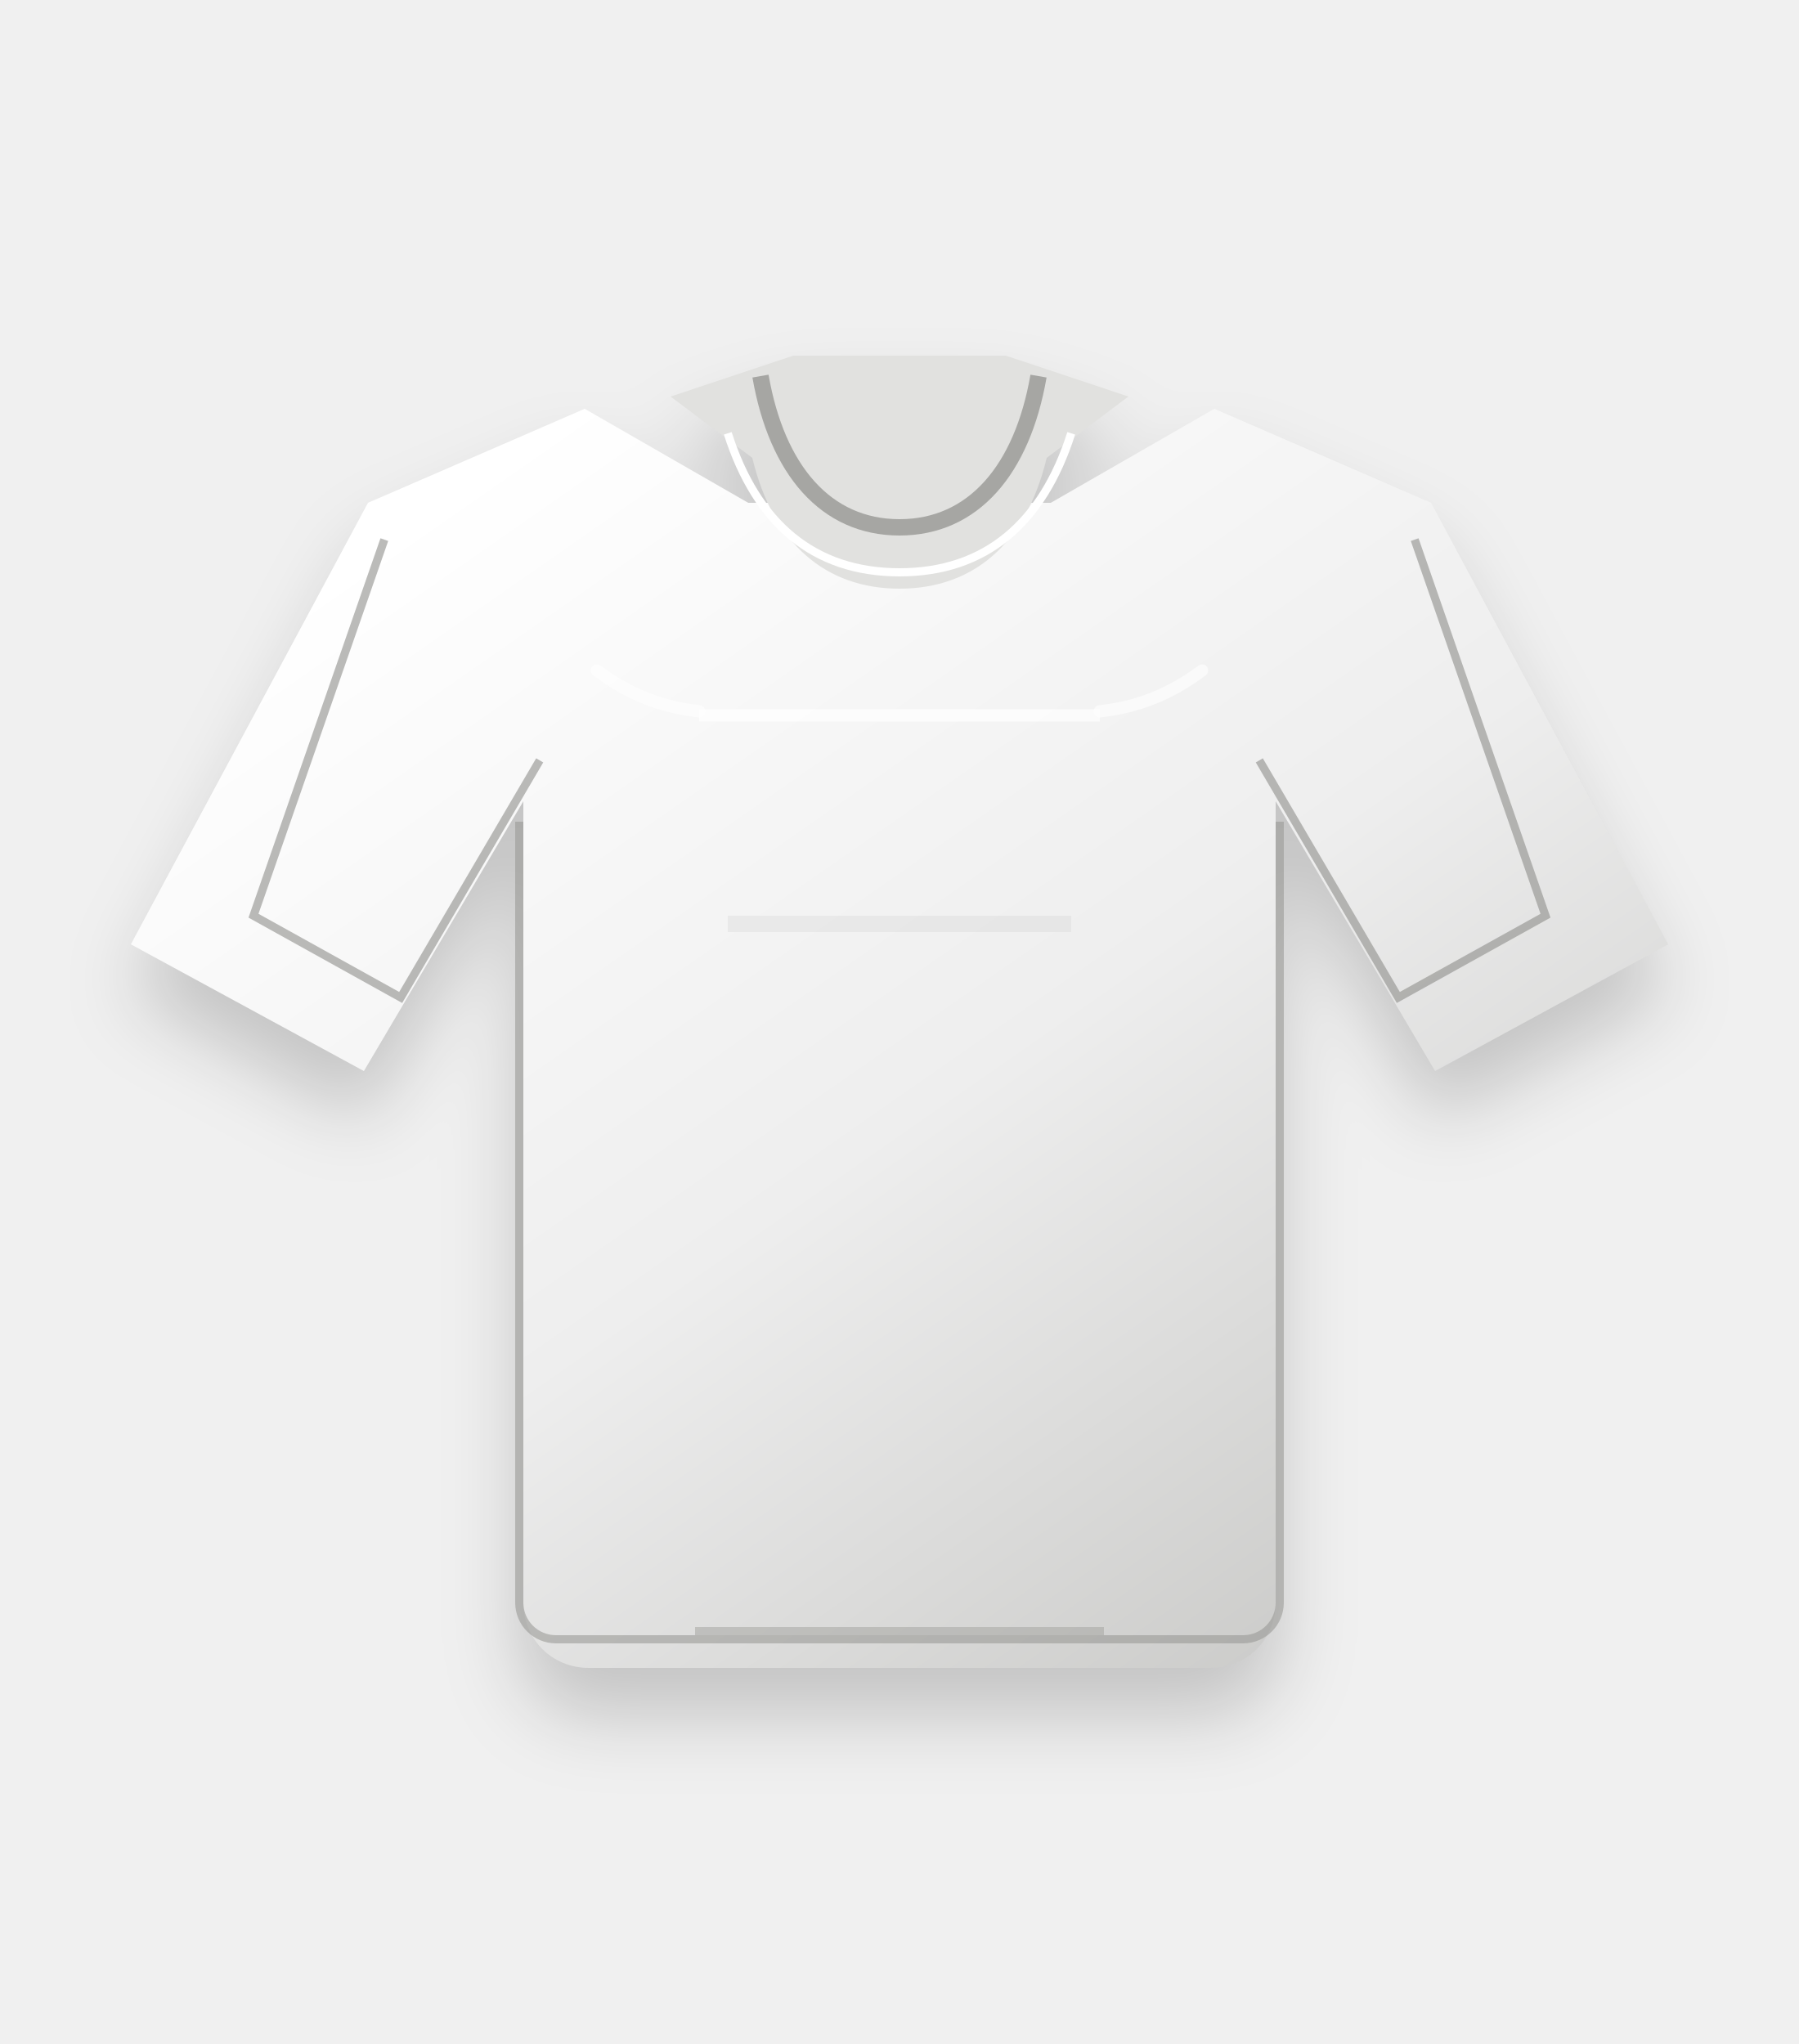
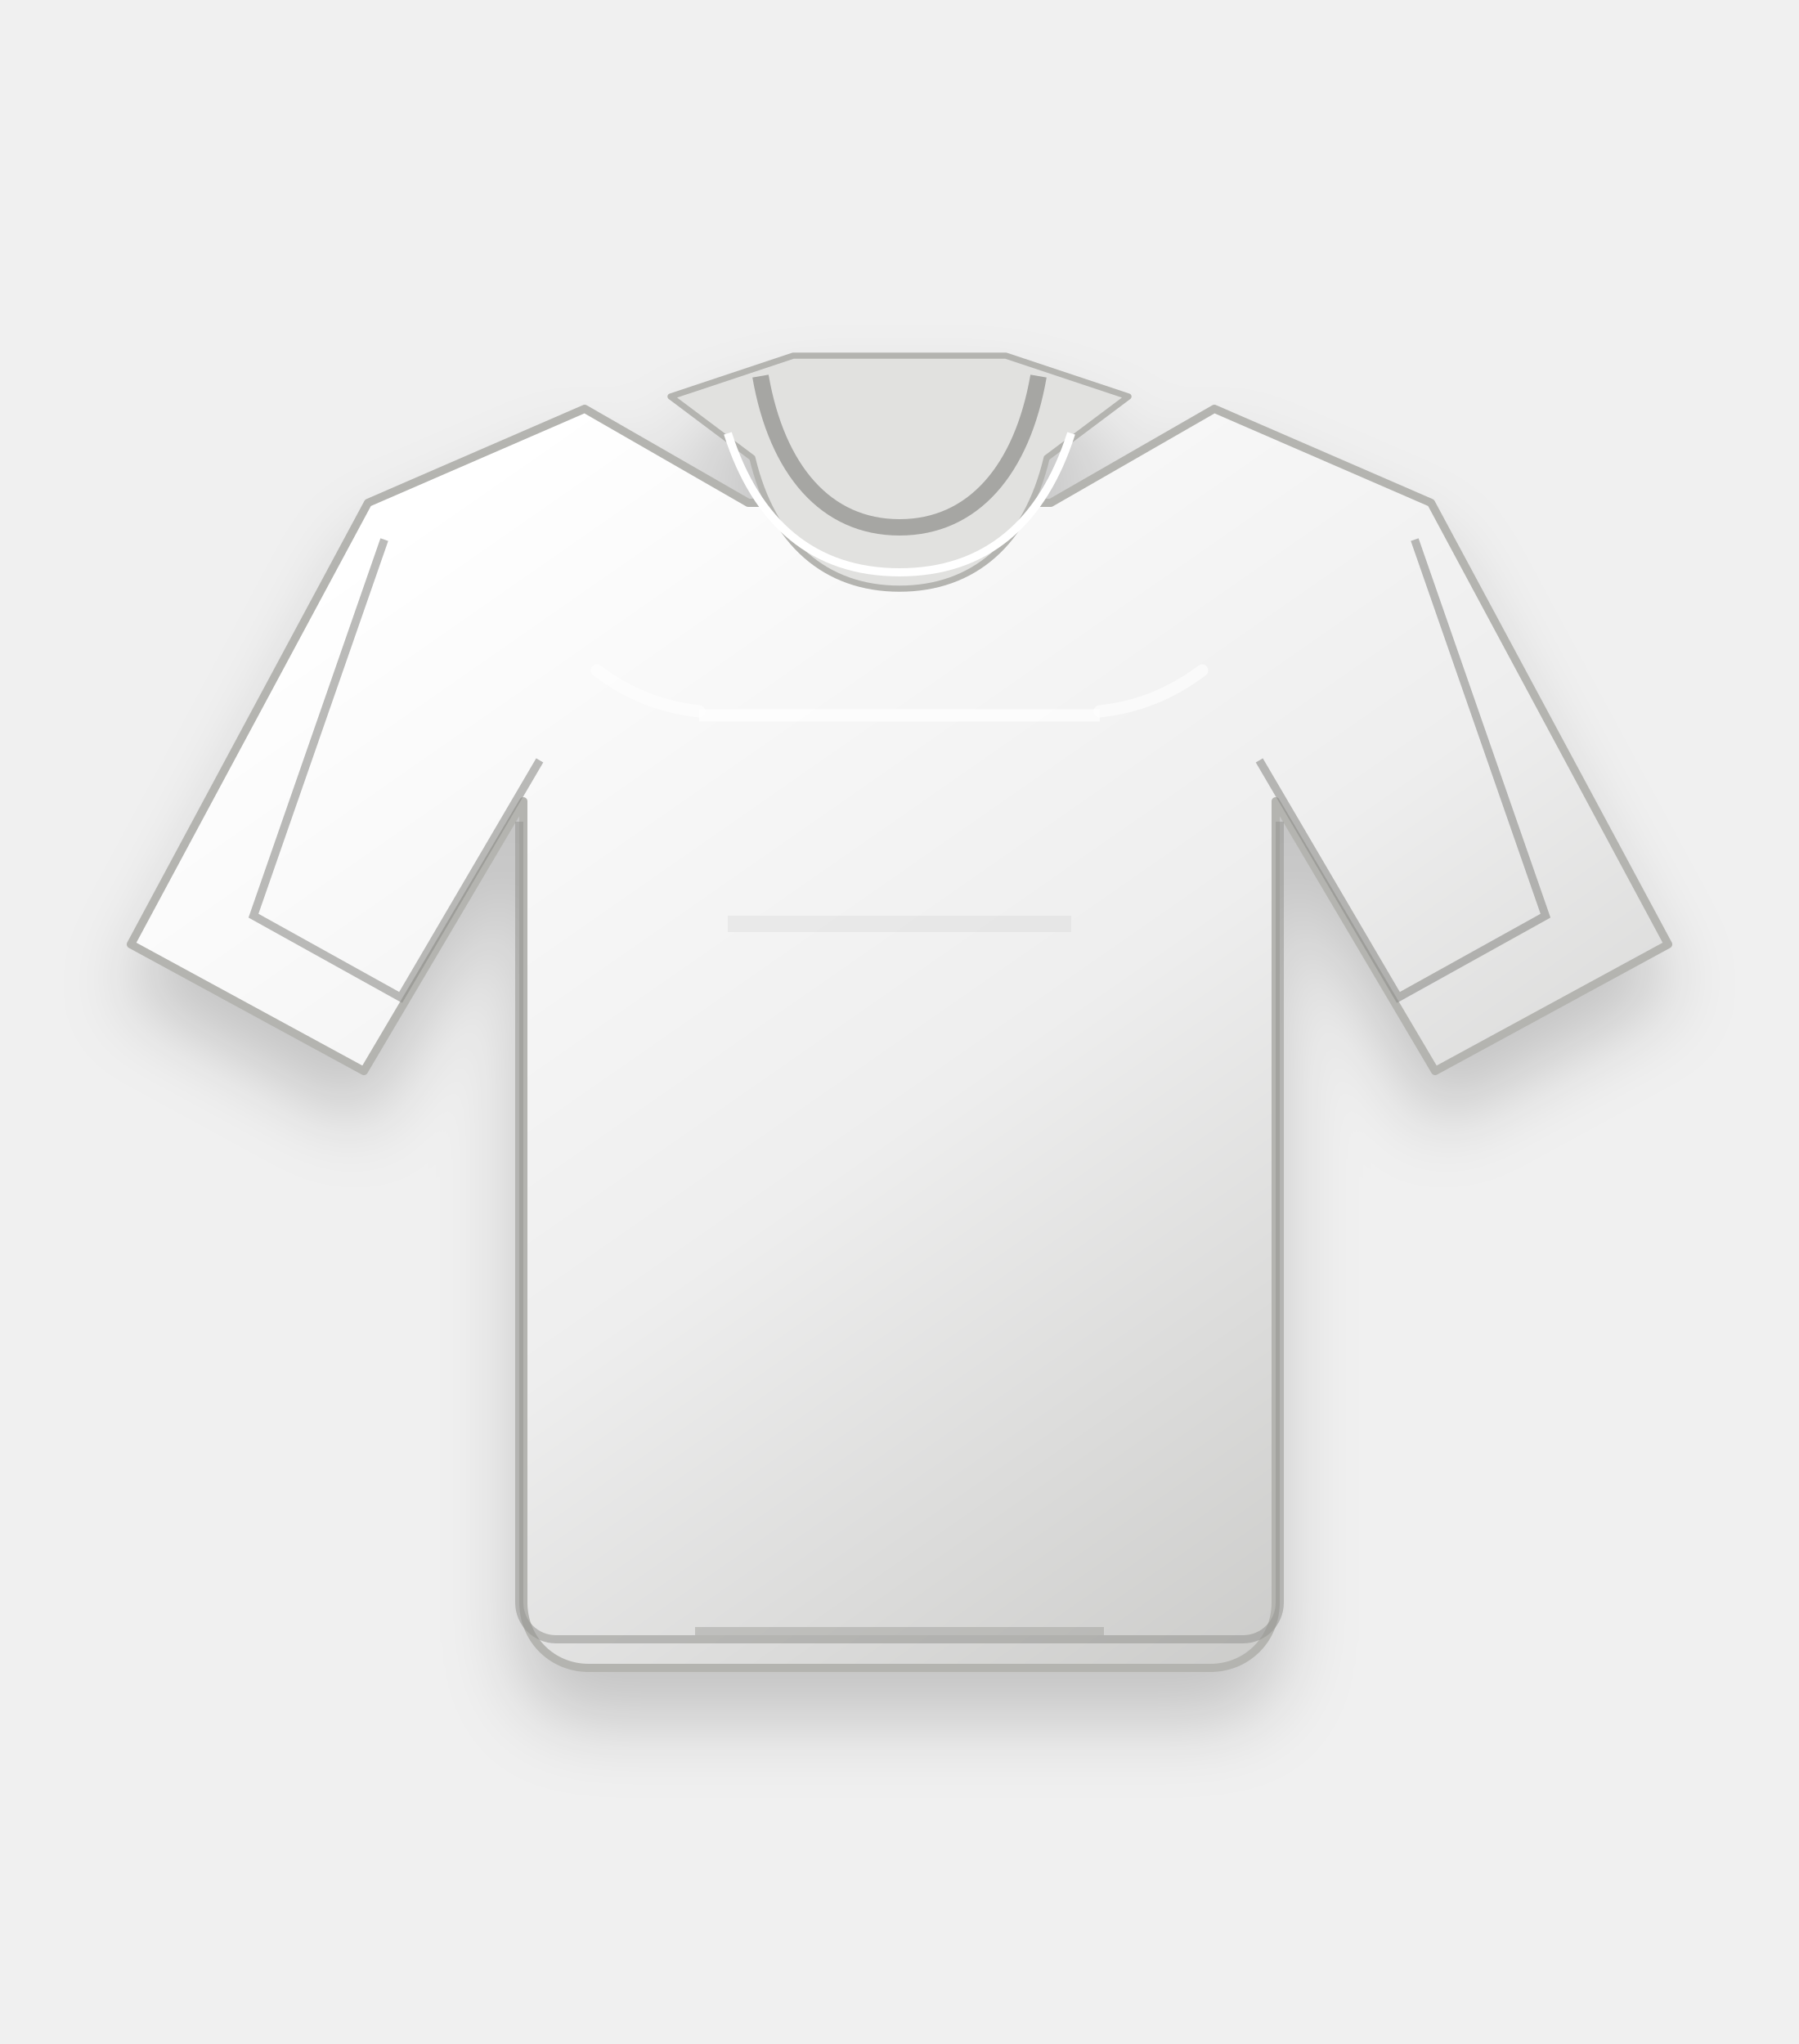
<svg xmlns="http://www.w3.org/2000/svg" viewBox="0 0 440 500" fill="none">
  <defs>
    <linearGradient id="tee-fabric" x1="117" y1="115" x2="326" y2="415" gradientUnits="userSpaceOnUse">
      <stop stop-color="#fff" />
      <stop offset=".52" stop-color="#eee" />
      <stop offset="1" stop-color="#c9c9c7" />
    </linearGradient>
    <filter id="tee-shadow" x="10" y="38" width="420" height="435" color-interpolation-filters="sRGB" filterUnits="userSpaceOnUse">
      <feGaussianBlur in="SourceAlpha" stdDeviation="9" />
      <feOffset dy="12" />
      <feComponentTransfer>
        <feFuncA type="linear" slope=".18" />
      </feComponentTransfer>
      <feMerge>
        <feMergeNode />
        <feMergeNode in="SourceGraphic" />
      </feMerge>
    </filter>
  </defs>
  <g filter="url(#tee-shadow)">
-     <path d="m143 100-53 23-58 108 57 31 39-66v196c0 9 7 16 16 16h152c9 0 16-7 16-16V196l39 66 57-31-58-108-53-23-40 23h-74l-40-23Z" fill="url(#tee-fabric)" />
-     <path d="m164 97 20 15c5 21 18 32 36 32s31-11 36-32l20-15-30-10h-52l-30 10Z" fill="#e1e1df" />
+     <path d="m143 100-53 23-58 108 57 31 39-66v196c0 9 7 16 16 16h152c9 0 16-7 16-16V196l39 66 57-31-58-108-53-23-40 23h-74l-40-23Z" fill="url(#tee-fabric)" stroke="#b4b4b0" stroke-width="2" stroke-linejoin="round" />
+     <path d="m164 97 20 15c5 21 18 32 36 32s31-11 36-32l20-15-30-10h-52l-30 10Z" fill="#e1e1df" stroke="#b4b4b0" stroke-width="1.5" stroke-linejoin="round" />
    <path d="M186 92c4 23 16 37 34 37s30-14 34-37" stroke="#a6a6a3" stroke-width="4" />
    <path d="M178 106c7 22 21 34 42 34s35-12 42-34" stroke="#fff" stroke-width="2" />
    <path d="M127 201v191c0 5 4 9 9 9h168c5 0 9-4 9-9V201" stroke="#969693" stroke-opacity=".56" stroke-width="2" />
    <path d="M94 132 62 224l36 20 34-58m214-54 32 92-36 20-34-58" stroke="#8e8e8b" stroke-opacity=".6" stroke-width="2" />
    <path d="M171 175h98" stroke="#fff" stroke-width="3" stroke-opacity=".7" />
    <path d="M170 399h100" stroke="#a5a5a2" stroke-opacity=".55" stroke-width="2" />
    <path d="M146 164c8 6 16 9 25 10m123-10c-8 6-16 9-25 10" stroke="#fff" stroke-opacity=".58" stroke-width="3" stroke-linecap="round" />
    <path d="M178 224h84v4h-84z" fill="#c5c5c2" opacity=".22" />
  </g>
</svg>
